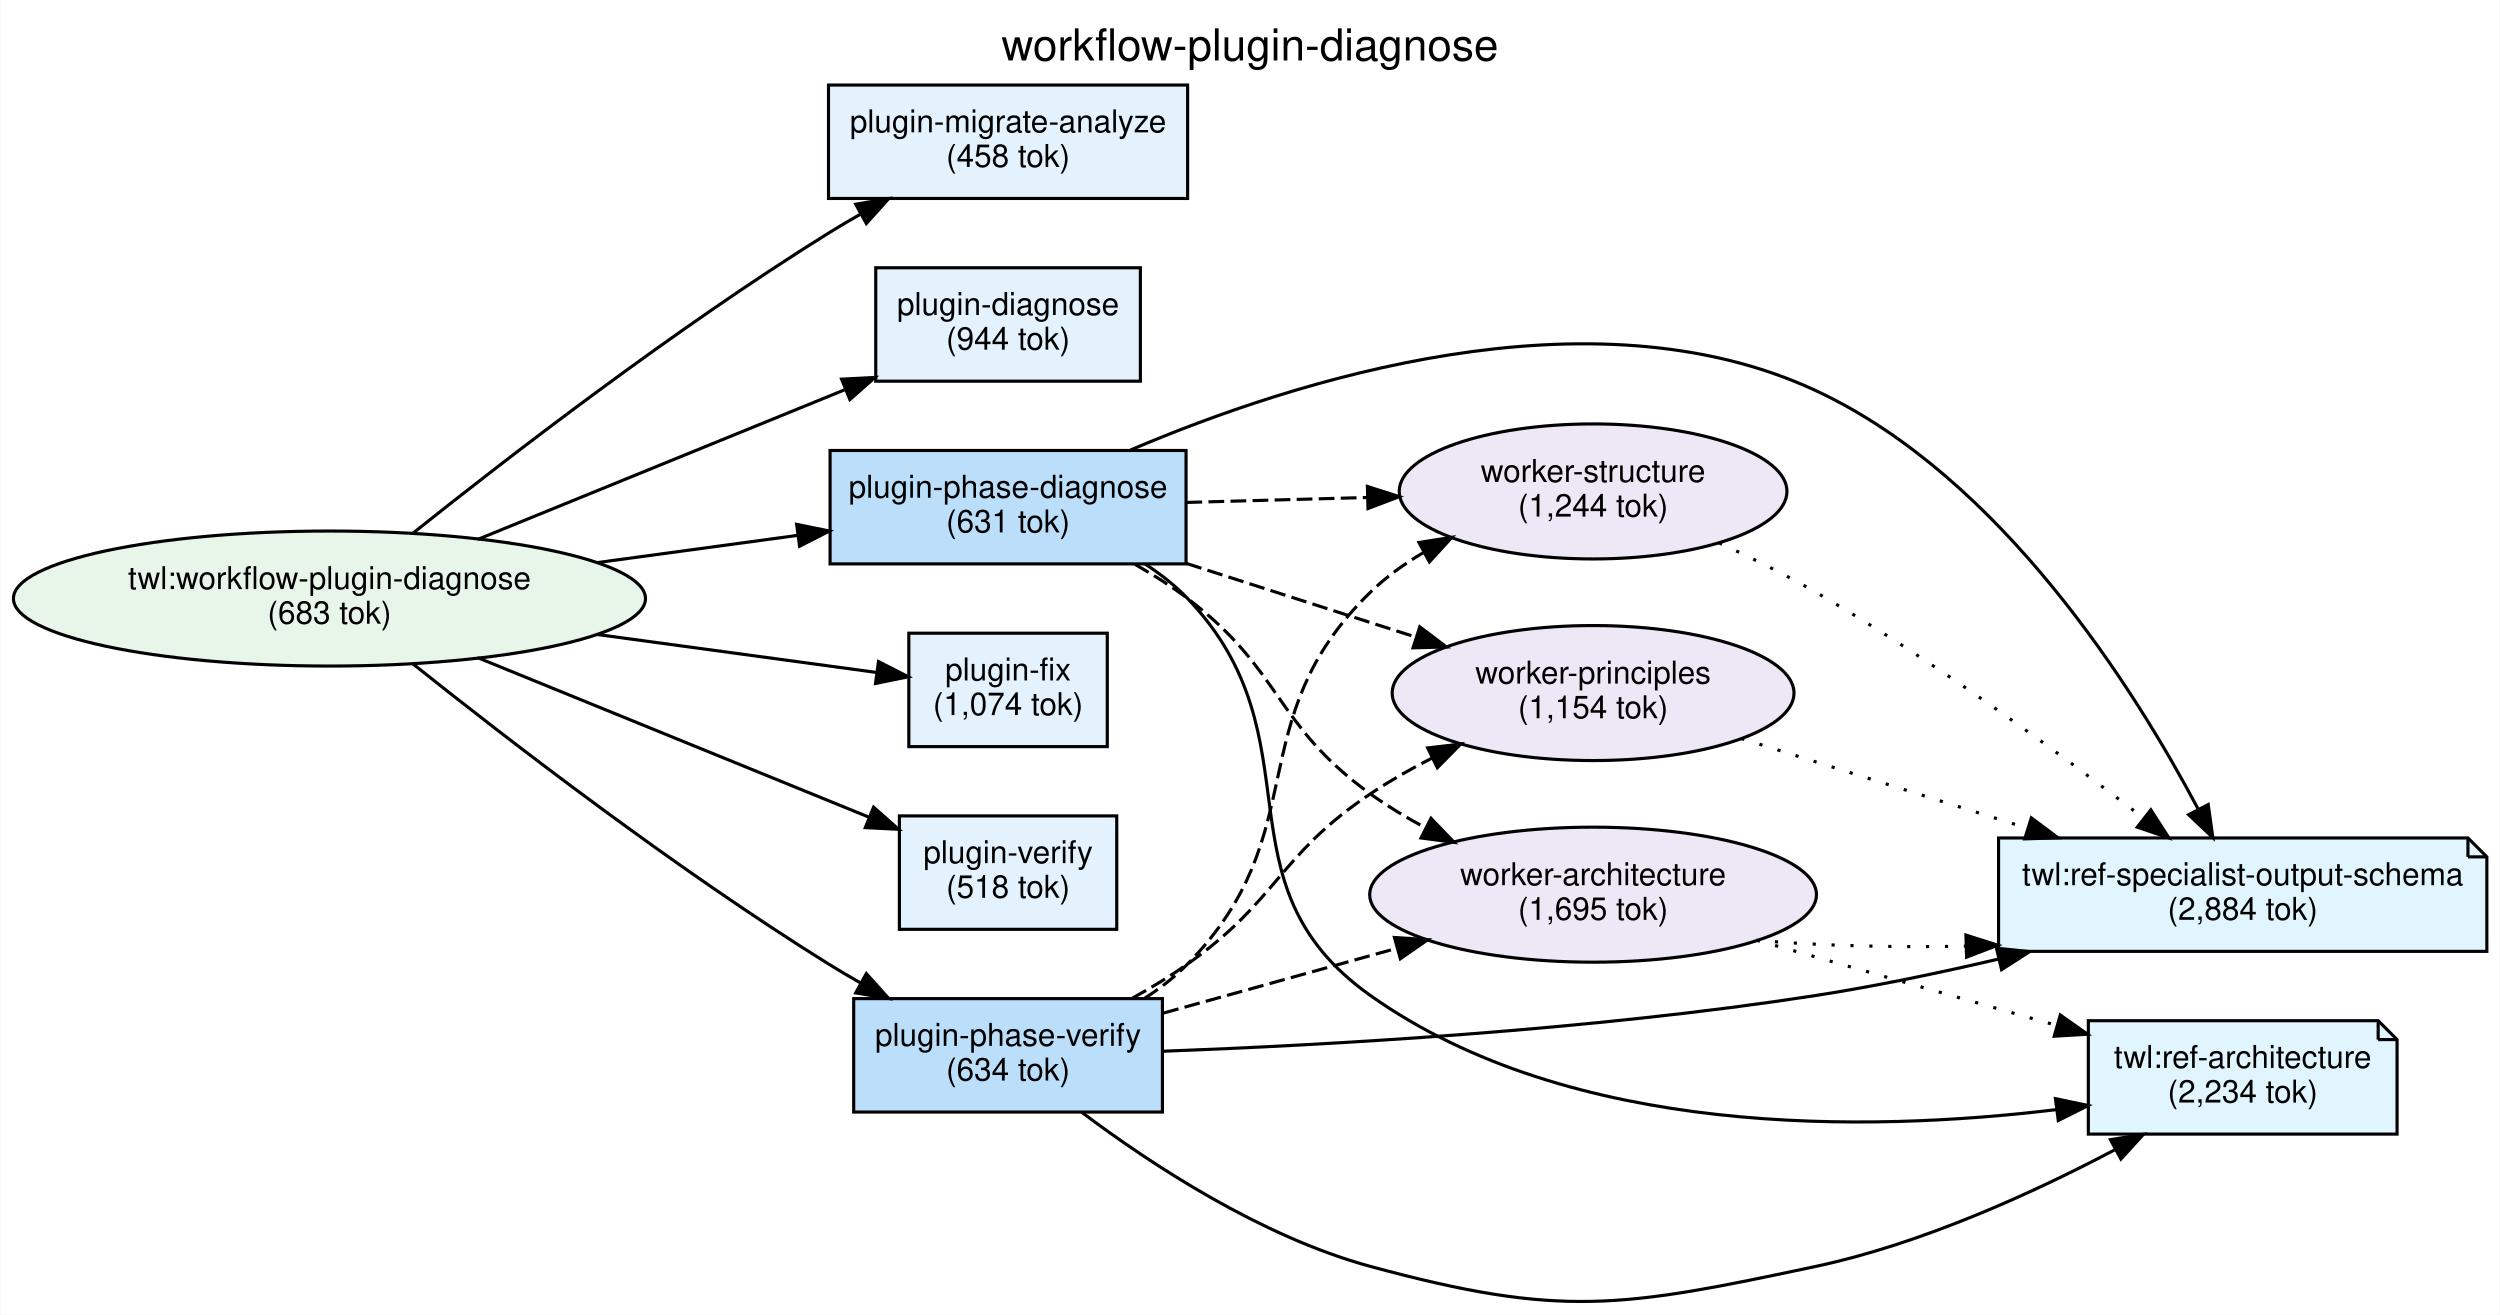
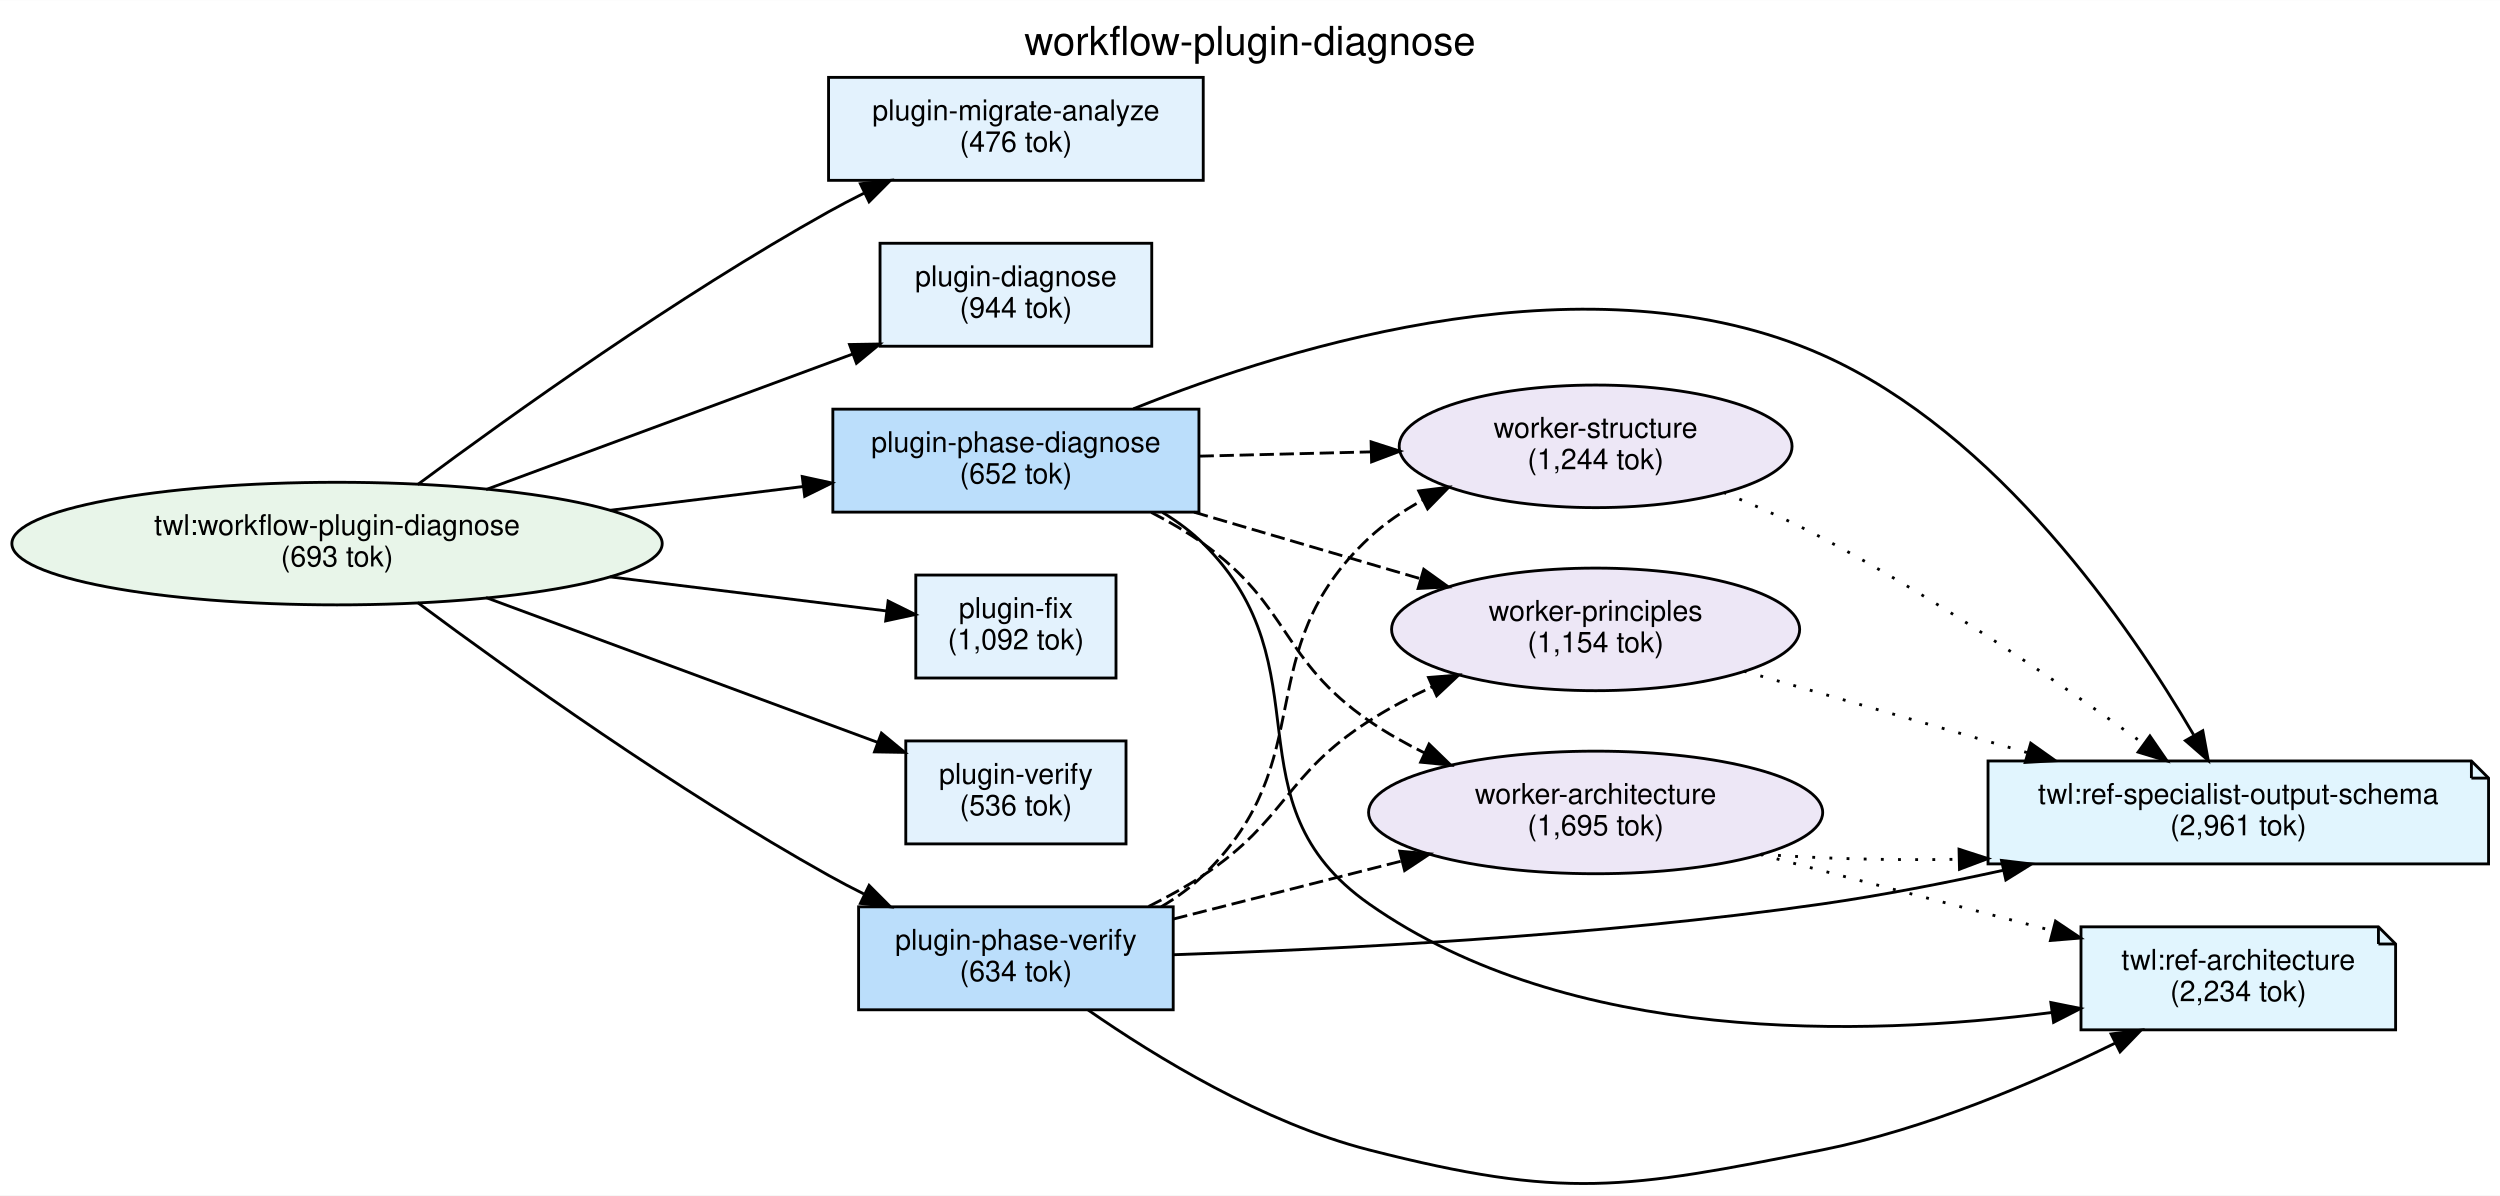
- <svg xmlns="http://www.w3.org/2000/svg" width="793pt" height="417pt" viewBox="0.00 0.00 793.24 417.31">
-   <g id="graph0" class="graph" transform="scale(1 1) rotate(0) translate(4 413.31)">
-     <polygon fill="white" stroke="transparent" points="-4,4 -4,-413.31 789.24,-413.31 789.24,4 -4,4" />
-     <text text-anchor="middle" x="392.62" y="-394.11" font-family="Helvetica,sans-Serif" font-size="14.00">workflow-plugin-diagnose</text>
+ <svg xmlns="http://www.w3.org/2000/svg" width="874pt" height="418pt" viewBox="0.00 0.00 874.08 417.93">
+   <g id="graph0" class="graph" transform="scale(1 1) rotate(0) translate(4 413.93)">
+     <polygon fill="white" stroke="transparent" points="-4,4 -4,-413.93 870.08,-413.93 870.08,4 -4,4" />
+     <text text-anchor="middle" x="433.04" y="-394.73" font-family="Helvetica,sans-Serif" font-size="14.00">workflow-plugin-diagnose</text>
    <g id="node1" class="node">
-       <ellipse fill="#e8f5e9" stroke="black" cx="100.41" cy="-223.31" rx="100.32" ry="21.43" />
-       <text text-anchor="middle" x="100.41" y="-226.31" font-family="Helvetica,sans-Serif" font-size="10.00">twl:workflow-plugin-diagnose</text>
-       <text text-anchor="middle" x="100.41" y="-215.31" font-family="Helvetica,sans-Serif" font-size="10.00">(683 tok)</text>
+       <ellipse fill="#e8f5e9" stroke="black" cx="113.84" cy="-223.93" rx="113.69" ry="21.43" />
+       <text text-anchor="middle" x="113.84" y="-226.93" font-family="Helvetica,sans-Serif" font-size="10.00">twl:workflow-plugin-diagnose</text>
+       <text text-anchor="middle" x="113.84" y="-215.93" font-family="Helvetica,sans-Serif" font-size="10.00">(693 tok)</text>
    </g>
    <g id="node4" class="node">
-       <polygon fill="#e3f2fd" stroke="black" points="372.82,-386.31 258.82,-386.31 258.82,-350.31 372.82,-350.31 372.82,-386.31" />
-       <text text-anchor="middle" x="315.82" y="-371.31" font-family="Helvetica,sans-Serif" font-size="10.00">plugin-migrate-analyze</text>
-       <text text-anchor="middle" x="315.82" y="-360.31" font-family="Helvetica,sans-Serif" font-size="10.00">(458 tok)</text>
+       <polygon fill="#e3f2fd" stroke="black" points="416.69,-386.93 285.69,-386.93 285.69,-350.93 416.69,-350.93 416.69,-386.93" />
+       <text text-anchor="middle" x="351.19" y="-371.93" font-family="Helvetica,sans-Serif" font-size="10.00">plugin-migrate-analyze</text>
+       <text text-anchor="middle" x="351.19" y="-360.93" font-family="Helvetica,sans-Serif" font-size="10.00">(476 tok)</text>
    </g>
    <g id="edge1" class="edge">
-       <path fill="none" stroke="black" d="M126.71,-243.9C157.11,-268.16 210.1,-309.01 258.82,-339.31 262.12,-341.37 265.59,-343.41 269.11,-345.41" />
-       <polygon fill="black" stroke="black" points="267.46,-348.49 277.91,-350.25 270.83,-342.36 267.46,-348.49" />
+       <path fill="none" stroke="black" d="M142.01,-244.56C174.94,-269.05 232.64,-310.29 285.69,-339.93 289.65,-342.14 293.82,-344.32 298.05,-346.43" />
+       <polygon fill="black" stroke="black" points="296.82,-349.73 307.34,-350.93 299.86,-343.42 296.82,-349.73" />
    </g>
    <g id="node5" class="node">
-       <polygon fill="#e3f2fd" stroke="black" points="357.82,-328.31 273.82,-328.31 273.82,-292.31 357.82,-292.31 357.82,-328.31" />
-       <text text-anchor="middle" x="315.82" y="-313.31" font-family="Helvetica,sans-Serif" font-size="10.00">plugin-diagnose</text>
-       <text text-anchor="middle" x="315.82" y="-302.31" font-family="Helvetica,sans-Serif" font-size="10.00">(944 tok)</text>
+       <polygon fill="#e3f2fd" stroke="black" points="398.69,-328.93 303.69,-328.93 303.69,-292.93 398.69,-292.93 398.69,-328.93" />
+       <text text-anchor="middle" x="351.19" y="-313.93" font-family="Helvetica,sans-Serif" font-size="10.00">plugin-diagnose</text>
+       <text text-anchor="middle" x="351.19" y="-302.93" font-family="Helvetica,sans-Serif" font-size="10.00">(944 tok)</text>
    </g>
    <g id="edge2" class="edge">
-       <path fill="none" stroke="black" d="M147.45,-242.08C181.73,-256.05 228.5,-275.12 263.89,-289.55" />
-       <polygon fill="black" stroke="black" points="262.97,-292.95 273.55,-293.49 265.61,-286.47 262.97,-292.95" />
+       <path fill="none" stroke="black" d="M165.91,-242.81C203.67,-256.77 255.08,-275.77 294,-290.16" />
+       <polygon fill="black" stroke="black" points="293.02,-293.53 303.62,-293.71 295.45,-286.96 293.02,-293.53" />
    </g>
    <g id="node6" class="node">
-       <polygon fill="#e3f2fd" stroke="black" points="347.32,-212.31 284.32,-212.31 284.32,-176.31 347.32,-176.31 347.32,-212.31" />
-       <text text-anchor="middle" x="315.82" y="-197.31" font-family="Helvetica,sans-Serif" font-size="10.00">plugin-fix</text>
-       <text text-anchor="middle" x="315.82" y="-186.31" font-family="Helvetica,sans-Serif" font-size="10.00">(1,074 tok)</text>
+       <polygon fill="#e3f2fd" stroke="black" points="386.19,-212.93 316.19,-212.93 316.19,-176.93 386.19,-176.93 386.19,-212.93" />
+       <text text-anchor="middle" x="351.19" y="-197.93" font-family="Helvetica,sans-Serif" font-size="10.00">plugin-fix</text>
+       <text text-anchor="middle" x="351.19" y="-186.93" font-family="Helvetica,sans-Serif" font-size="10.00">(1,092 tok)</text>
    </g>
    <g id="edge4" class="edge">
-       <path fill="none" stroke="black" d="M185.45,-211.89C215.86,-207.76 248.85,-203.27 273.91,-199.87" />
-       <polygon fill="black" stroke="black" points="274.69,-203.3 284.13,-198.48 273.75,-196.36 274.69,-203.3" />
+       <path fill="none" stroke="black" d="M209.21,-212.3C242.66,-208.18 278.73,-203.73 306.01,-200.37" />
+       <polygon fill="black" stroke="black" points="306.52,-203.84 316.01,-199.14 305.66,-196.89 306.52,-203.84" />
    </g>
    <g id="node7" class="node">
-       <polygon fill="#e3f2fd" stroke="black" points="350.32,-154.31 281.32,-154.31 281.32,-118.31 350.32,-118.31 350.32,-154.31" />
-       <text text-anchor="middle" x="315.82" y="-139.31" font-family="Helvetica,sans-Serif" font-size="10.00">plugin-verify</text>
-       <text text-anchor="middle" x="315.82" y="-128.31" font-family="Helvetica,sans-Serif" font-size="10.00">(518 tok)</text>
+       <polygon fill="#e3f2fd" stroke="black" points="389.69,-154.93 312.69,-154.93 312.69,-118.93 389.69,-118.93 389.69,-154.93" />
+       <text text-anchor="middle" x="351.19" y="-139.93" font-family="Helvetica,sans-Serif" font-size="10.00">plugin-verify</text>
+       <text text-anchor="middle" x="351.19" y="-128.93" font-family="Helvetica,sans-Serif" font-size="10.00">(536 tok)</text>
    </g>
    <g id="edge5" class="edge">
-       <path fill="none" stroke="black" d="M147.45,-204.54C184.35,-189.5 235.73,-168.55 271.8,-153.85" />
-       <polygon fill="black" stroke="black" points="273.14,-157.08 281.08,-150.06 270.5,-150.6 273.14,-157.08" />
+       <path fill="none" stroke="black" d="M165.91,-205.05C206.62,-190 263.2,-169.08 302.89,-154.41" />
+       <polygon fill="black" stroke="black" points="304.18,-157.67 312.35,-150.92 301.75,-151.1 304.18,-157.67" />
    </g>
    <g id="node8" class="node">
-       <polygon fill="#bbdefb" stroke="black" points="372.32,-270.31 259.32,-270.31 259.32,-234.31 372.32,-234.31 372.32,-270.31" />
-       <text text-anchor="middle" x="315.82" y="-255.31" font-family="Helvetica,sans-Serif" font-size="10.00">plugin-phase-diagnose</text>
-       <text text-anchor="middle" x="315.82" y="-244.31" font-family="Helvetica,sans-Serif" font-size="10.00">(631 tok)</text>
+       <polygon fill="#bbdefb" stroke="black" points="415.19,-270.93 287.19,-270.93 287.19,-234.93 415.19,-234.93 415.19,-270.93" />
+       <text text-anchor="middle" x="351.19" y="-255.93" font-family="Helvetica,sans-Serif" font-size="10.00">plugin-phase-diagnose</text>
+       <text text-anchor="middle" x="351.19" y="-244.93" font-family="Helvetica,sans-Serif" font-size="10.00">(652 tok)</text>
    </g>
    <g id="edge3" class="edge">
-       <path fill="none" stroke="black" d="M185.45,-234.73C206.6,-237.61 229,-240.65 249.11,-243.38" />
-       <polygon fill="black" stroke="black" points="248.71,-246.86 259.09,-244.74 249.65,-239.92 248.71,-246.86" />
+       <path fill="none" stroke="black" d="M209.21,-235.56C231.73,-238.33 255.44,-241.25 276.85,-243.89" />
+       <polygon fill="black" stroke="black" points="276.49,-247.37 286.84,-245.12 277.34,-240.43 276.49,-247.37" />
    </g>
    <g id="node9" class="node">
-       <polygon fill="#bbdefb" stroke="black" points="364.82,-96.31 266.82,-96.31 266.82,-60.31 364.82,-60.31 364.82,-96.31" />
-       <text text-anchor="middle" x="315.82" y="-81.31" font-family="Helvetica,sans-Serif" font-size="10.00">plugin-phase-verify</text>
-       <text text-anchor="middle" x="315.82" y="-70.31" font-family="Helvetica,sans-Serif" font-size="10.00">(634 tok)</text>
+       <polygon fill="#bbdefb" stroke="black" points="406.19,-96.93 296.19,-96.93 296.19,-60.93 406.19,-60.93 406.19,-96.93" />
+       <text text-anchor="middle" x="351.19" y="-81.93" font-family="Helvetica,sans-Serif" font-size="10.00">plugin-phase-verify</text>
+       <text text-anchor="middle" x="351.19" y="-70.93" font-family="Helvetica,sans-Serif" font-size="10.00">(634 tok)</text>
    </g>
    <g id="edge6" class="edge">
-       <path fill="none" stroke="black" d="M126.71,-202.72C157.11,-178.46 210.1,-137.61 258.82,-107.31 262.12,-105.26 265.59,-103.21 269.11,-101.22" />
-       <polygon fill="black" stroke="black" points="270.83,-104.26 277.91,-96.37 267.46,-98.13 270.83,-104.26" />
+       <path fill="none" stroke="black" d="M142.01,-203.3C174.94,-178.81 232.64,-137.57 285.69,-107.93 289.65,-105.71 293.82,-103.53 298.05,-101.42" />
+       <polygon fill="black" stroke="black" points="299.86,-104.43 307.34,-96.93 296.82,-98.13 299.86,-104.43" />
    </g>
    <g id="node2" class="node">
-       <polygon fill="#e1f5fe" stroke="black" points="779.24,-147.31 630.24,-147.31 630.24,-111.31 785.24,-111.31 785.24,-141.31 779.24,-147.31" />
-       <polyline fill="none" stroke="black" points="779.24,-147.31 779.24,-141.31 " />
-       <polyline fill="none" stroke="black" points="785.24,-141.31 779.24,-141.31 " />
-       <text text-anchor="middle" x="707.74" y="-132.31" font-family="Helvetica,sans-Serif" font-size="10.00">twl:ref-specialist-output-schema</text>
-       <text text-anchor="middle" x="707.74" y="-121.31" font-family="Helvetica,sans-Serif" font-size="10.00">(2,884 tok)</text>
+       <polygon fill="#e1f5fe" stroke="black" points="860.08,-147.93 691.08,-147.93 691.08,-111.93 866.08,-111.93 866.08,-141.93 860.08,-147.93" />
+       <polyline fill="none" stroke="black" points="860.08,-147.93 860.08,-141.93 " />
+       <polyline fill="none" stroke="black" points="866.08,-141.93 860.08,-141.93 " />
+       <text text-anchor="middle" x="778.58" y="-132.93" font-family="Helvetica,sans-Serif" font-size="10.00">twl:ref-specialist-output-schema</text>
+       <text text-anchor="middle" x="778.58" y="-121.93" font-family="Helvetica,sans-Serif" font-size="10.00">(2,961 tok)</text>
    </g>
    <g id="node3" class="node">
-       <polygon fill="#e1f5fe" stroke="black" points="750.74,-89.31 658.74,-89.31 658.74,-53.31 756.74,-53.31 756.74,-83.31 750.74,-89.31" />
-       <polyline fill="none" stroke="black" points="750.74,-89.31 750.74,-83.31 " />
-       <polyline fill="none" stroke="black" points="756.74,-83.31 750.74,-83.31 " />
-       <text text-anchor="middle" x="707.74" y="-74.31" font-family="Helvetica,sans-Serif" font-size="10.00">twl:ref-architecture</text>
-       <text text-anchor="middle" x="707.74" y="-63.31" font-family="Helvetica,sans-Serif" font-size="10.00">(2,234 tok)</text>
+       <polygon fill="#e1f5fe" stroke="black" points="827.58,-89.93 723.58,-89.93 723.58,-53.93 833.58,-53.93 833.58,-83.93 827.58,-89.93" />
+       <polyline fill="none" stroke="black" points="827.58,-89.93 827.58,-83.93 " />
+       <polyline fill="none" stroke="black" points="833.58,-83.93 827.58,-83.93 " />
+       <text text-anchor="middle" x="778.58" y="-74.93" font-family="Helvetica,sans-Serif" font-size="10.00">twl:ref-architecture</text>
+       <text text-anchor="middle" x="778.58" y="-63.93" font-family="Helvetica,sans-Serif" font-size="10.00">(2,234 tok)</text>
    </g>
    <g id="edge10" class="edge">
-       <path fill="none" stroke="black" d="M354.68,-270.46C406.3,-292.46 500.55,-322.7 572.24,-289.31 631.22,-261.84 673.56,-194.36 693.64,-156.39" />
-       <polygon fill="black" stroke="black" points="696.79,-157.91 698.26,-147.42 690.57,-154.7 696.79,-157.91" />
+       <path fill="none" stroke="black" d="M392.24,-271.04C448.52,-293.7 553.07,-325.48 633.08,-289.93 694.41,-262.68 740.72,-195.11 762.96,-157.07" />
+       <polygon fill="black" stroke="black" points="766.17,-158.5 768.09,-148.08 760.09,-155.03 766.17,-158.5" />
    </g>
    <g id="edge11" class="edge">
-       <path fill="none" stroke="black" d="M359.34,-234.26C364.24,-231.07 368.89,-227.43 372.82,-223.31 415.39,-178.72 380.53,-132.96 430.82,-97.31 494.55,-52.13 588.42,-53.8 648.57,-61.07" />
-       <polygon fill="black" stroke="black" points="648.29,-64.56 658.66,-62.38 649.2,-57.62 648.29,-64.56" />
+       <path fill="none" stroke="black" d="M402.45,-234.82C407.62,-231.69 412.5,-228.08 416.69,-223.93 460.47,-180.53 424.25,-133.37 474.69,-97.93 544.58,-48.82 647.16,-51.41 713.16,-59.96" />
+       <polygon fill="black" stroke="black" points="713.04,-63.48 723.43,-61.38 714,-56.54 713.04,-63.48" />
    </g>
    <g id="node10" class="node">
-       <ellipse fill="#ede7f6" stroke="black" cx="501.53" cy="-257.31" rx="61.54" ry="21.43" />
-       <text text-anchor="middle" x="501.53" y="-260.31" font-family="Helvetica,sans-Serif" font-size="10.00">worker-structure</text>
-       <text text-anchor="middle" x="501.53" y="-249.31" font-family="Helvetica,sans-Serif" font-size="10.00">(1,244 tok)</text>
+       <ellipse fill="#ede7f6" stroke="black" cx="553.88" cy="-257.93" rx="68.68" ry="21.43" />
+       <text text-anchor="middle" x="553.88" y="-260.93" font-family="Helvetica,sans-Serif" font-size="10.00">worker-structure</text>
+       <text text-anchor="middle" x="553.88" y="-249.93" font-family="Helvetica,sans-Serif" font-size="10.00">(1,244 tok)</text>
    </g>
    <g id="edge7" class="edge">
-       <path fill="none" stroke="black" stroke-dasharray="5,2" d="M372.44,-253.82C390.52,-254.32 410.83,-254.87 429.86,-255.39" />
-       <polygon fill="black" stroke="black" points="429.89,-258.89 439.98,-255.66 430.08,-251.89 429.89,-258.89" />
+       <path fill="none" stroke="black" stroke-dasharray="5,2" d="M415.41,-254.5C434.4,-254.98 455.44,-255.5 475.24,-255.99" />
+       <polygon fill="black" stroke="black" points="475.38,-259.5 485.46,-256.25 475.55,-252.5 475.38,-259.5" />
    </g>
    <g id="node11" class="node">
-       <ellipse fill="#ede7f6" stroke="black" cx="501.53" cy="-193.31" rx="63.78" ry="21.43" />
-       <text text-anchor="middle" x="501.53" y="-196.31" font-family="Helvetica,sans-Serif" font-size="10.00">worker-principles</text>
-       <text text-anchor="middle" x="501.53" y="-185.31" font-family="Helvetica,sans-Serif" font-size="10.00">(1,154 tok)</text>
+       <ellipse fill="#ede7f6" stroke="black" cx="553.88" cy="-193.93" rx="71.34" ry="21.43" />
+       <text text-anchor="middle" x="553.88" y="-196.93" font-family="Helvetica,sans-Serif" font-size="10.00">worker-principles</text>
+       <text text-anchor="middle" x="553.88" y="-185.93" font-family="Helvetica,sans-Serif" font-size="10.00">(1,154 tok)</text>
    </g>
    <g id="edge8" class="edge">
-       <path fill="none" stroke="black" stroke-dasharray="5,2" d="M372.44,-234.45C395.54,-227.03 422.28,-218.44 445.34,-211.04" />
-       <polygon fill="black" stroke="black" points="446.52,-214.33 454.97,-207.94 444.38,-207.67 446.52,-214.33" />
+       <path fill="none" stroke="black" stroke-dasharray="5,2" d="M413.49,-234.91C438.63,-227.52 467.64,-218.99 492.66,-211.63" />
+       <polygon fill="black" stroke="black" points="493.79,-214.95 502.4,-208.77 491.82,-208.23 493.79,-214.95" />
    </g>
    <g id="node12" class="node">
-       <ellipse fill="#ede7f6" stroke="black" cx="501.53" cy="-129.31" rx="70.92" ry="21.43" />
-       <text text-anchor="middle" x="501.53" y="-132.31" font-family="Helvetica,sans-Serif" font-size="10.00">worker-architecture</text>
-       <text text-anchor="middle" x="501.53" y="-121.31" font-family="Helvetica,sans-Serif" font-size="10.00">(1,695 tok)</text>
+       <ellipse fill="#ede7f6" stroke="black" cx="553.88" cy="-129.93" rx="79.39" ry="21.43" />
+       <text text-anchor="middle" x="553.88" y="-132.93" font-family="Helvetica,sans-Serif" font-size="10.00">worker-architecture</text>
+       <text text-anchor="middle" x="553.88" y="-121.93" font-family="Helvetica,sans-Serif" font-size="10.00">(1,695 tok)</text>
    </g>
    <g id="edge9" class="edge">
-       <path fill="none" stroke="black" stroke-dasharray="5,2" d="M356.12,-234.15C361.92,-230.85 367.67,-227.21 372.82,-223.31 402.9,-200.53 400.21,-183.37 430.82,-161.31 436.26,-157.39 442.26,-153.77 448.39,-150.49" />
-       <polygon fill="black" stroke="black" points="450.07,-153.56 457.41,-145.92 446.91,-147.31 450.07,-153.56" />
+       <path fill="none" stroke="black" stroke-dasharray="5,2" d="M398.54,-234.81C404.86,-231.56 411.1,-227.93 416.69,-223.93 447.38,-201.98 443.62,-183.35 474.69,-161.93 480.67,-157.81 487.26,-154.08 494,-150.76" />
+       <polygon fill="black" stroke="black" points="495.64,-153.85 503.24,-146.47 492.7,-147.5 495.64,-153.85" />
    </g>
    <g id="edge15" class="edge">
-       <path fill="none" stroke="black" d="M365.1,-79.61C416.65,-81.53 500.62,-86.2 572.24,-97.31 591.23,-100.26 611.49,-104.49 630.37,-108.91" />
-       <polygon fill="black" stroke="black" points="629.57,-112.32 640.11,-111.24 631.2,-105.51 629.57,-112.32" />
+       <path fill="none" stroke="black" d="M406.29,-80.18C463.04,-82.05 554.7,-86.66 633.08,-97.93 653.73,-100.9 675.83,-105.2 696.37,-109.7" />
+       <polygon fill="black" stroke="black" points="695.79,-113.15 706.31,-111.91 697.31,-106.32 695.79,-113.15" />
    </g>
    <g id="edge16" class="edge">
-       <path fill="none" stroke="black" d="M339.18,-60.25C361.04,-43.83 396.04,-20.77 430.82,-11.31 491.47,5.19 510.76,1.78 572.24,-11.31 605.91,-18.48 641.36,-34.7 667.41,-48.47" />
-       <polygon fill="black" stroke="black" points="665.75,-51.55 676.22,-53.22 669.08,-45.39 665.75,-51.55" />
+       <path fill="none" stroke="black" d="M376.44,-60.85C400.1,-44.42 437.82,-21.35 474.69,-11.93 542.89,5.51 564.04,1.84 633.08,-11.93 669.1,-19.11 707.38,-35.44 735.49,-49.26" />
+       <polygon fill="black" stroke="black" points="734.1,-52.48 744.61,-53.83 737.24,-46.22 734.1,-52.48" />
    </g>
    <g id="edge12" class="edge">
-       <path fill="none" stroke="black" stroke-dasharray="5,2" d="M359.24,-96.46C364.16,-99.63 368.84,-103.24 372.82,-107.31 413.7,-149.06 388.95,-184.54 430.82,-225.31 435.75,-230.12 441.54,-234.29 447.64,-237.88" />
-       <polygon fill="black" stroke="black" points="446.25,-241.11 456.72,-242.75 449.56,-234.94 446.25,-241.11" />
+       <path fill="none" stroke="black" stroke-dasharray="5,2" d="M402.02,-96.95C407.33,-100.11 412.36,-103.75 416.69,-107.93 458.71,-148.53 431.98,-186.04 474.69,-225.93 480.14,-231.02 486.52,-235.35 493.23,-239.03" />
+       <polygon fill="black" stroke="black" points="492.03,-242.34 502.54,-243.64 495.13,-236.06 492.03,-242.34" />
    </g>
    <g id="edge13" class="edge">
-       <path fill="none" stroke="black" stroke-dasharray="5,2" d="M355.29,-96.46C361.32,-99.8 367.36,-103.46 372.82,-107.31 401.61,-127.6 401.55,-141.71 430.82,-161.31 436.9,-165.39 443.59,-169.19 450.34,-172.64" />
-       <polygon fill="black" stroke="black" points="449.02,-175.89 459.54,-177.14 452.09,-169.6 449.02,-175.89" />
+       <path fill="none" stroke="black" stroke-dasharray="5,2" d="M397.61,-97.07C404.2,-100.35 410.76,-103.99 416.69,-107.93 446.03,-127.41 445.02,-142.95 474.69,-161.93 481.54,-166.31 489.09,-170.3 496.72,-173.85" />
+       <polygon fill="black" stroke="black" points="495.46,-177.12 506.02,-177.97 498.3,-170.72 495.46,-177.12" />
    </g>
    <g id="edge14" class="edge">
-       <path fill="none" stroke="black" stroke-dasharray="5,2" d="M365.09,-91.71C387.79,-98.01 415.12,-105.6 439.27,-112.3" />
-       <polygon fill="black" stroke="black" points="438.47,-115.72 449.05,-115.02 440.35,-108.97 438.47,-115.72" />
+       <path fill="none" stroke="black" stroke-dasharray="5,2" d="M406.24,-92.66C430.84,-98.91 460.2,-106.38 486.17,-112.97" />
+       <polygon fill="black" stroke="black" points="485.38,-116.39 495.93,-115.46 487.1,-109.6 485.38,-116.39" />
    </g>
    <g id="edge17" class="edge">
-       <path fill="none" stroke="black" stroke-dasharray="1,5" d="M541.54,-240.98C551.73,-236.29 562.56,-230.92 572.24,-225.31 609.65,-203.64 649.62,-174.22 676.17,-153.68" />
-       <polygon fill="black" stroke="black" points="678.57,-156.25 684.31,-147.34 674.27,-150.73 678.57,-156.25" />
+       <path fill="none" stroke="black" stroke-dasharray="1,5" d="M598.61,-241.82C610.03,-237.13 622.19,-231.7 633.08,-225.93 673.48,-204.52 716.77,-174.74 745.32,-154.05" />
+       <polygon fill="black" stroke="black" points="747.68,-156.67 753.69,-147.94 743.55,-151.01 747.68,-156.67" />
    </g>
    <g id="edge18" class="edge">
-       <path fill="none" stroke="black" stroke-dasharray="1,5" d="M548.61,-178.87C575.35,-170.49 609.52,-159.78 639.24,-150.46" />
-       <polygon fill="black" stroke="black" points="640.64,-153.69 649.13,-147.36 638.55,-147.02 640.64,-153.69" />
+       <path fill="none" stroke="black" stroke-dasharray="1,5" d="M605.7,-179.33C635.01,-170.9 672.37,-160.16 704.77,-150.85" />
+       <polygon fill="black" stroke="black" points="706.01,-154.14 714.65,-148.01 704.07,-147.41 706.01,-154.14" />
    </g>
    <g id="edge19" class="edge">
-       <path fill="none" stroke="black" stroke-dasharray="1,5" d="M553.27,-114.83C573.44,-113.1 597.22,-112.48 619.97,-112.98" />
-       <polygon fill="black" stroke="black" points="619.88,-116.48 629.98,-113.27 620.09,-109.48 619.88,-116.48" />
+       <path fill="none" stroke="black" stroke-dasharray="1,5" d="M611.66,-115.33C632.74,-113.73 657.3,-113.14 680.95,-113.56" />
+       <polygon fill="black" stroke="black" points="680.94,-117.06 691.02,-113.8 681.1,-110.06 680.94,-117.06" />
    </g>
    <g id="edge20" class="edge">
-       <path fill="none" stroke="black" stroke-dasharray="1,5" d="M553.53,-114.82C582.4,-106.62 618.62,-96.34 648.59,-87.83" />
-       <polygon fill="black" stroke="black" points="649.83,-91.11 658.49,-85.01 647.91,-84.38 649.83,-91.11" />
+       <path fill="none" stroke="black" stroke-dasharray="1,5" d="M611.37,-115.22C642.55,-107.1 681.38,-96.98 713.67,-88.57" />
+       <polygon fill="black" stroke="black" points="714.67,-91.93 723.46,-86.02 712.9,-85.16 714.67,-91.93" />
    </g>
  </g>
</svg>
